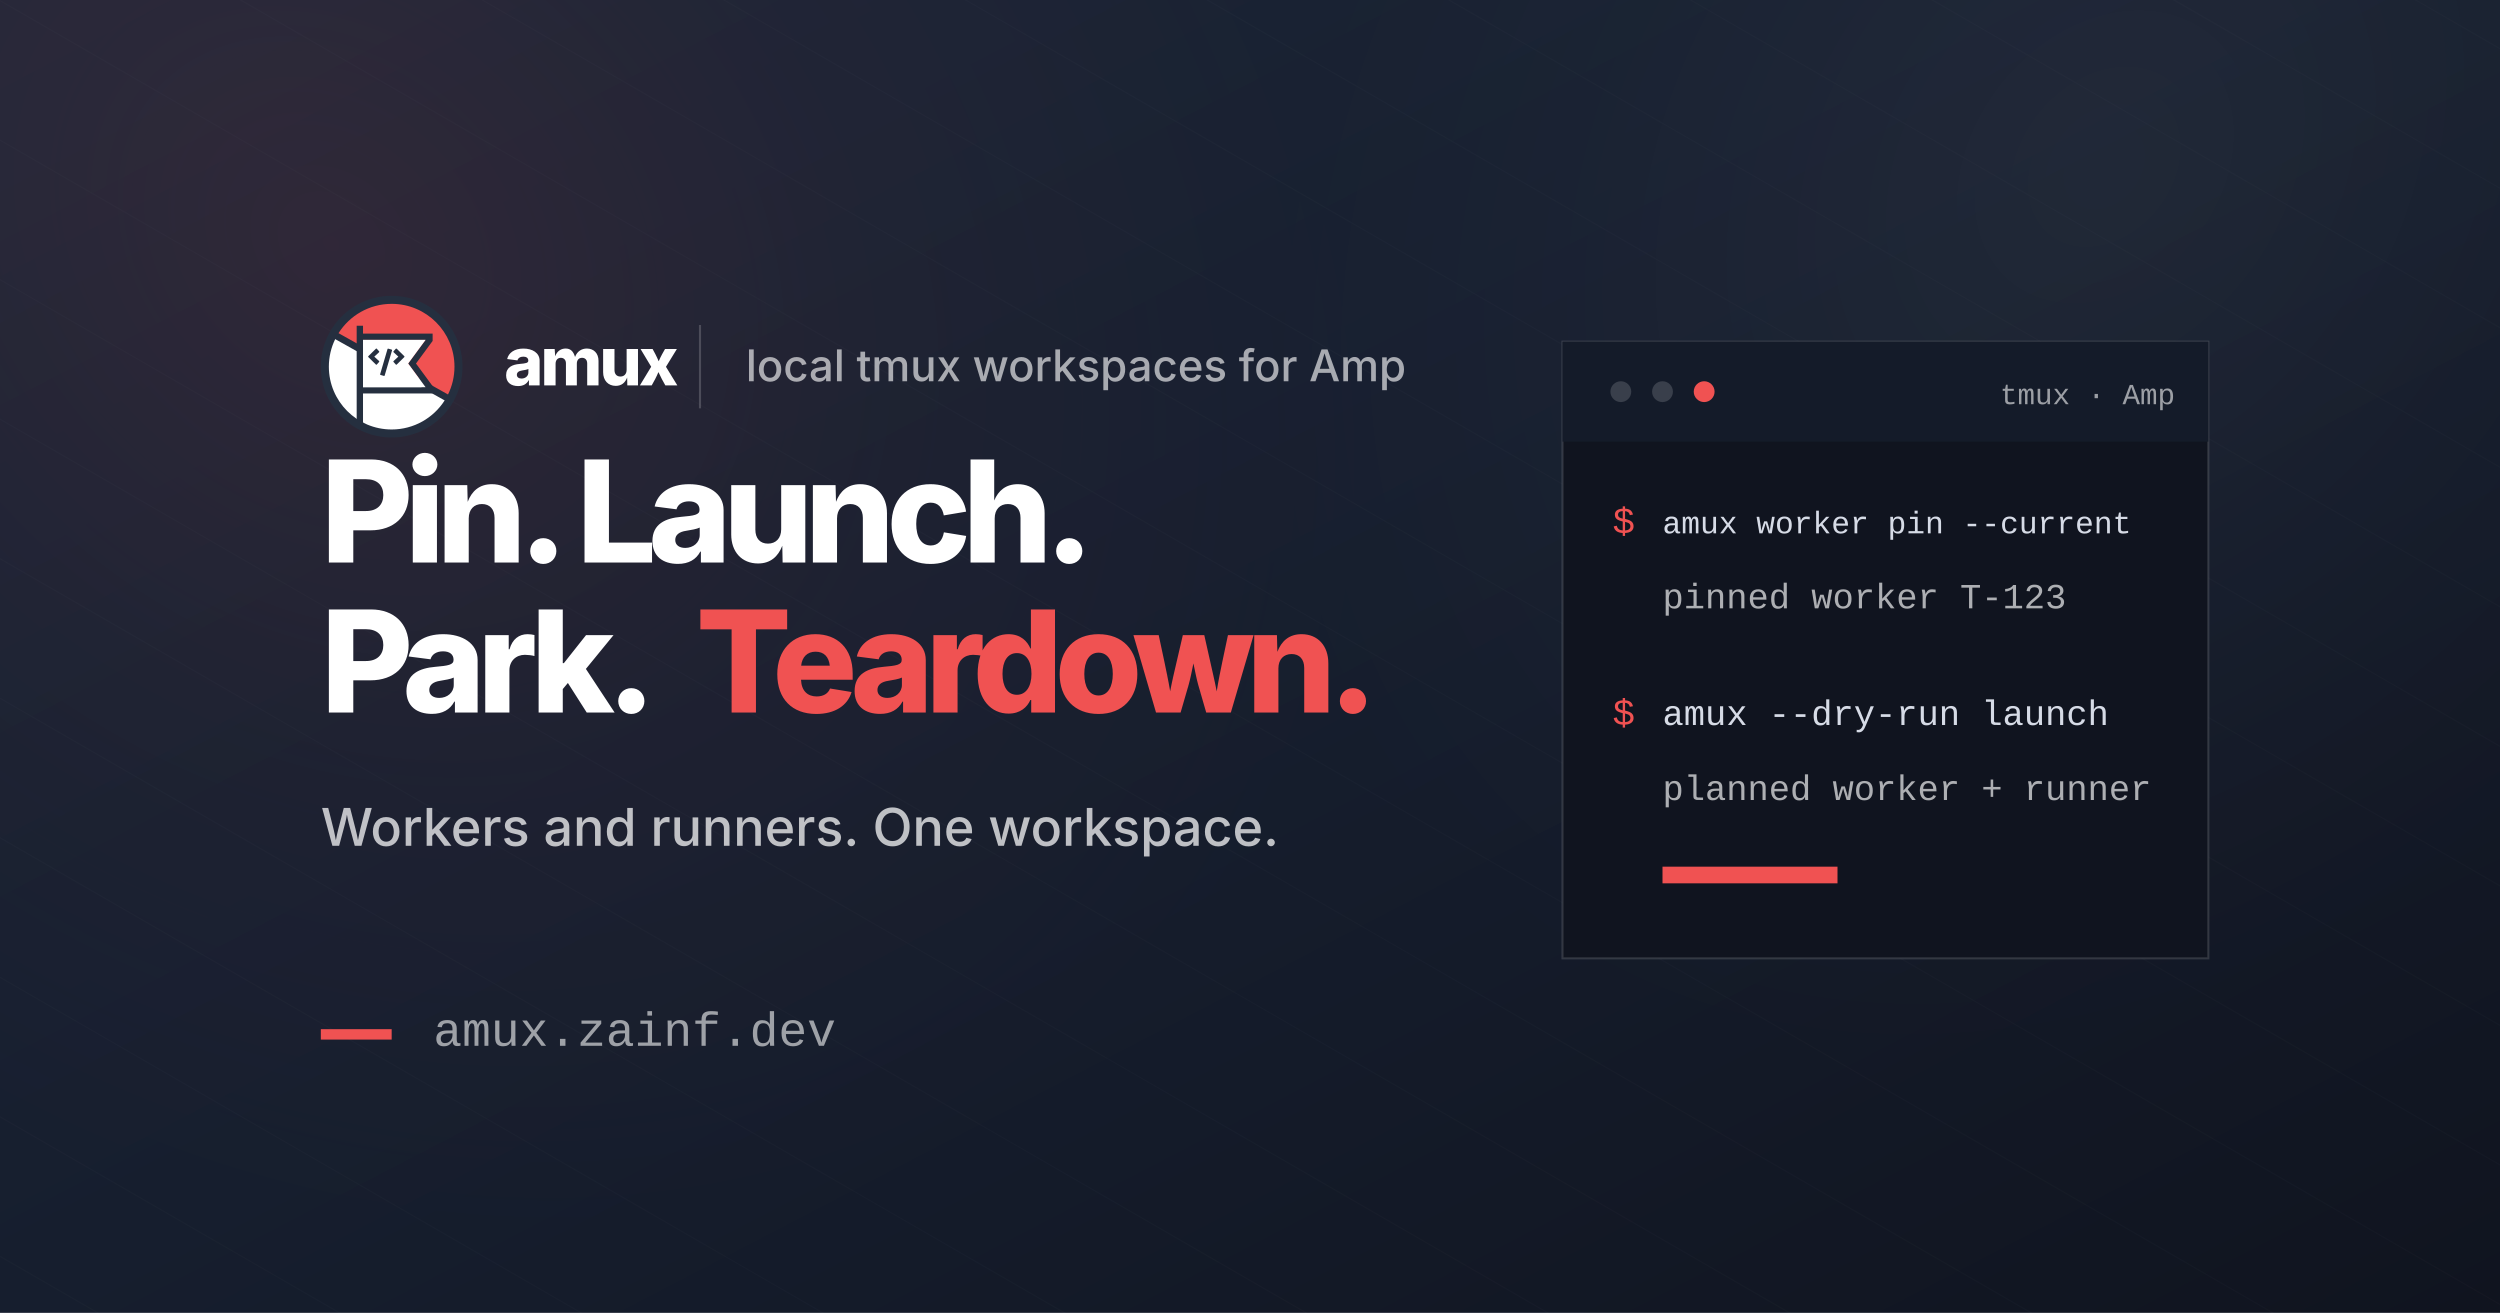
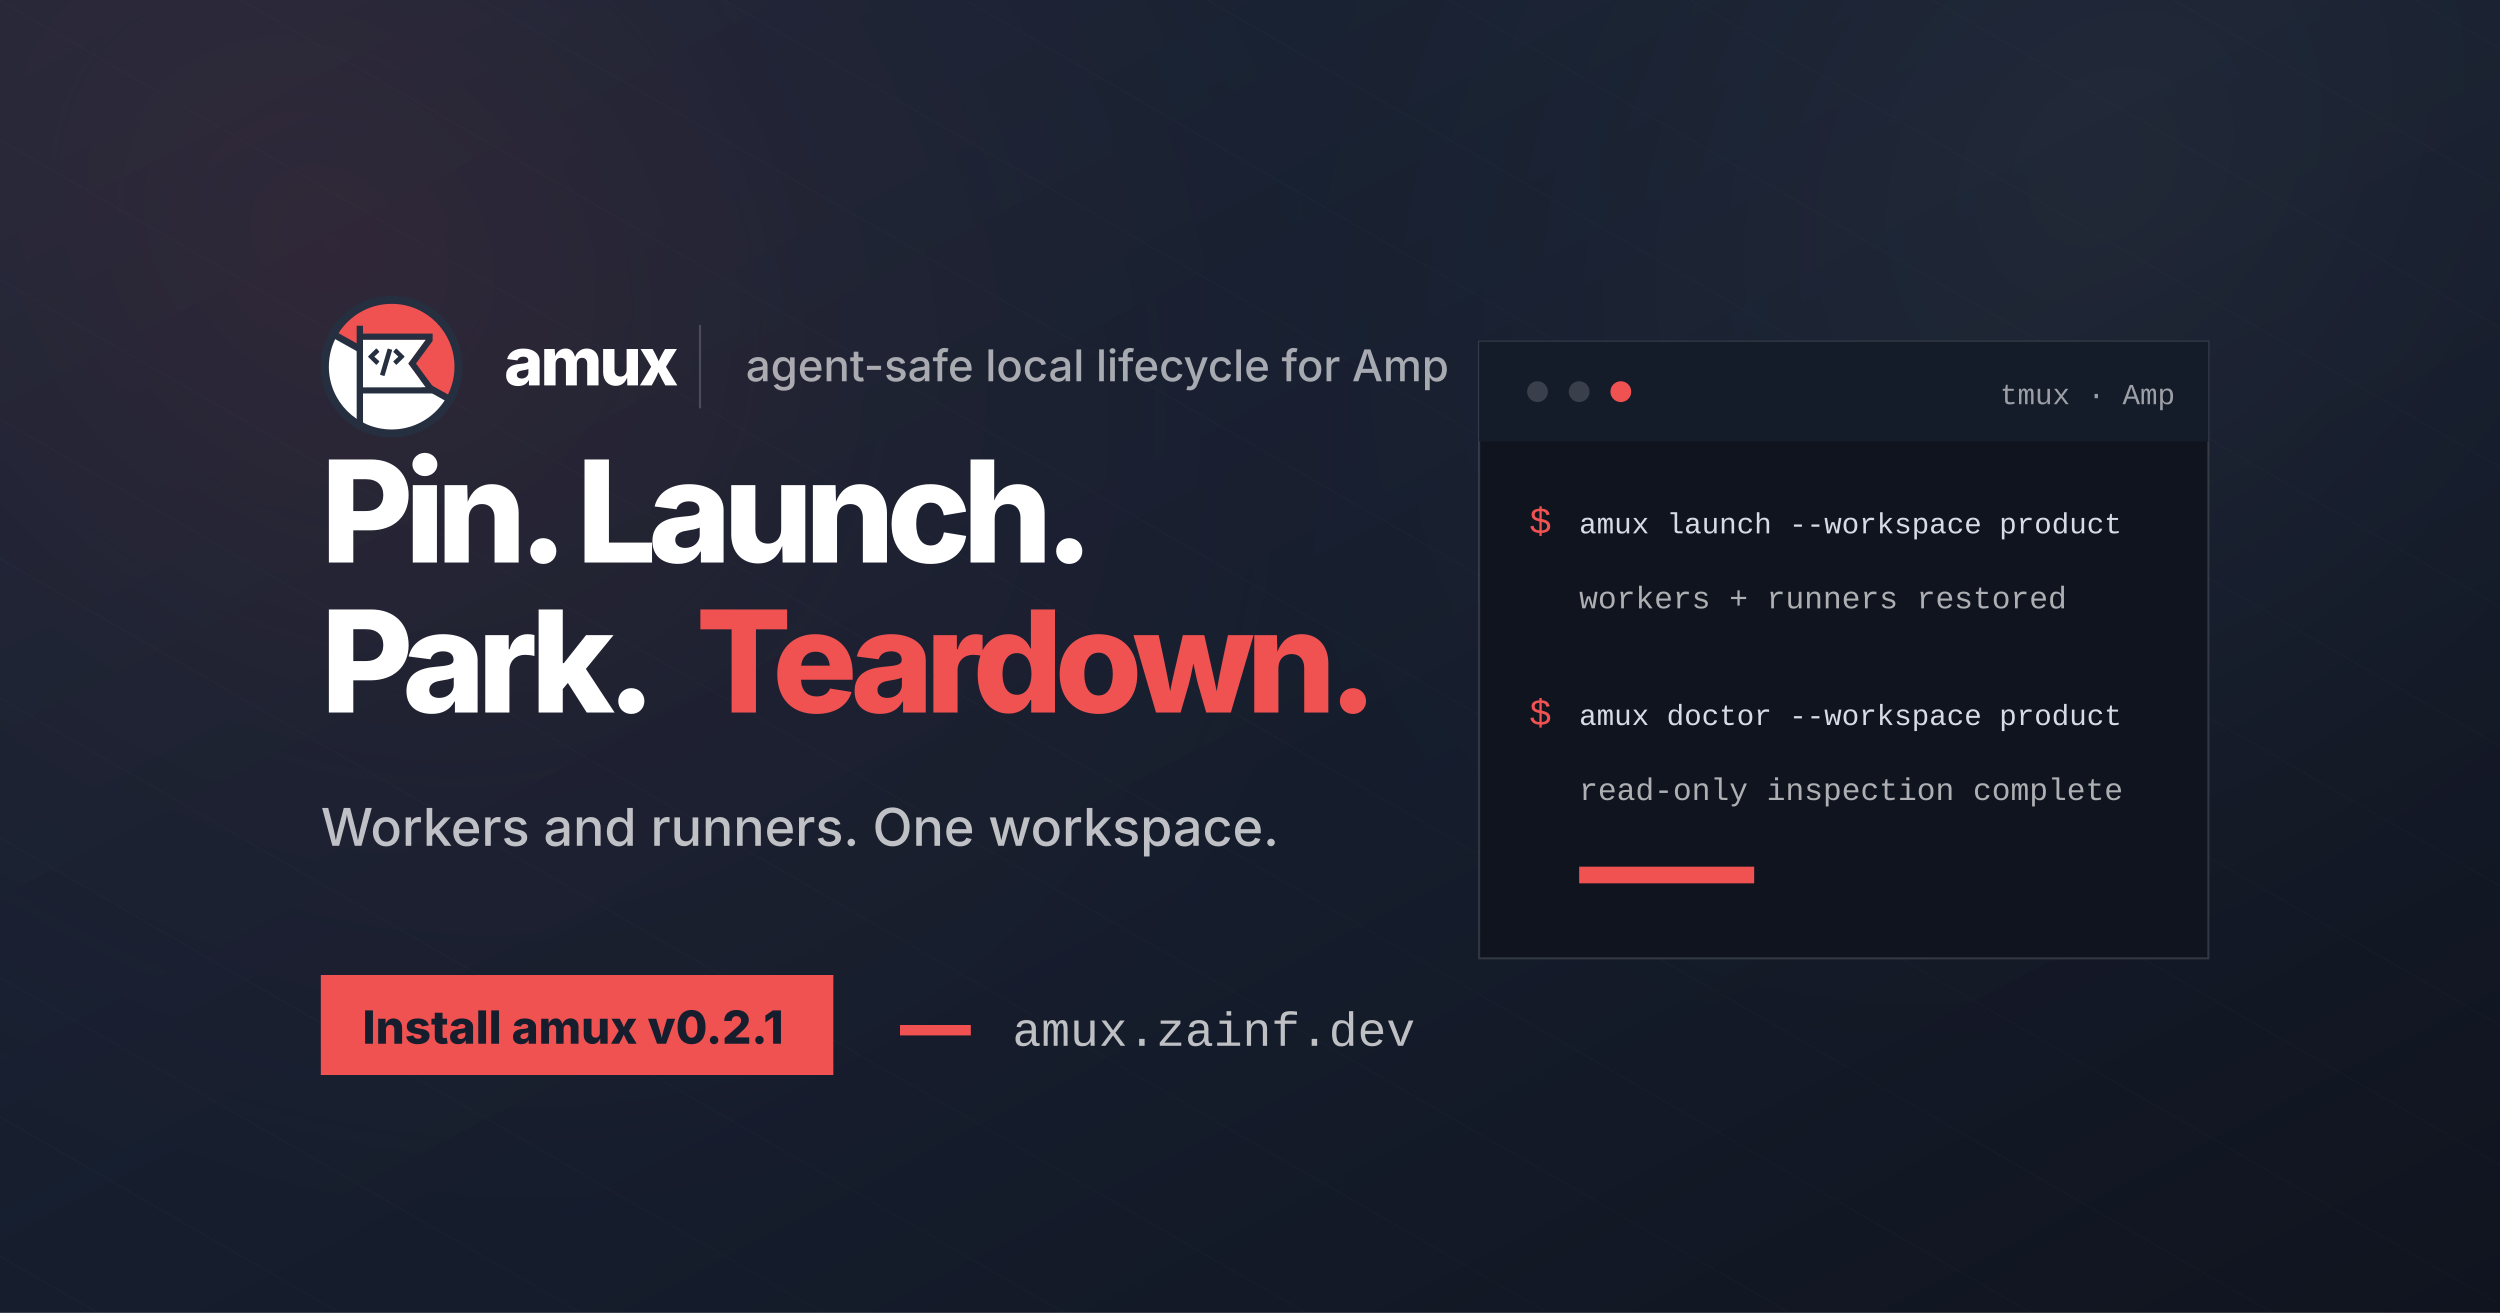
<svg xmlns="http://www.w3.org/2000/svg" width="1200" height="630" viewBox="0 0 1200 630" role="img" aria-labelledby="title desc">
  <defs>
    <linearGradient id="wash" x1="0" y1="0" x2="1" y2="1">
      <stop offset="0" stop-color="#1d2638" />
      <stop offset="0.5" stop-color="#161e2e" />
      <stop offset="1" stop-color="#10141f" />
    </linearGradient>
    <radialGradient id="red-glow" cx="0" cy="0" r="1" gradientUnits="userSpaceOnUse" gradientTransform="translate(158 116) rotate(40) scale(540 430)">
      <stop offset="0" stop-color="#f05252" stop-opacity="0.36" />
      <stop offset="0.55" stop-color="#f05252" stop-opacity="0.1" />
      <stop offset="1" stop-color="#f05252" stop-opacity="0" />
    </radialGradient>
    <radialGradient id="white-glow" cx="0" cy="0" r="1" gradientUnits="userSpaceOnUse" gradientTransform="translate(1010 80) rotate(128) scale(460 360)">
      <stop offset="0" stop-color="#ffffff" stop-opacity="0.16" />
      <stop offset="0.65" stop-color="#ffffff" stop-opacity="0.04" />
      <stop offset="1" stop-color="#ffffff" stop-opacity="0" />
    </radialGradient>
    <pattern id="mesh" width="58" height="58" patternUnits="userSpaceOnUse" patternTransform="rotate(30)">
      <path d="M0 0H58" stroke="#ffffff" stroke-opacity="0.16" stroke-width="1" />
    </pattern>
    <filter id="shadow" x="70" y="44" width="1060" height="548" color-interpolation-filters="sRGB">
      <feDropShadow dx="0" dy="28" stdDeviation="34" flood-color="#000000" flood-opacity="0.42" />
    </filter>
  </defs>
  <rect width="1200" height="630" fill="#161e2e" />
  <rect width="1200" height="630" fill="url(#wash)" />
  <rect width="1200" height="630" fill="url(#red-glow)" />
  <rect width="1200" height="630" fill="url(#white-glow)" />
  <rect width="1200" height="630" fill="url(#mesh)" opacity="0.34" />
  <rect width="1200" height="630" fill="url(#wash)" opacity="0.72" />
  <g filter="url(#shadow)">
    <rect x="86" y="78" width="1028" height="474" fill="#141b29" stroke="#ffffff" stroke-opacity="0.12" />
    <rect x="112" y="104" width="976" height="422" fill="#161e2e" stroke="#ffffff" stroke-opacity="0.08" />
  </g>
  <g transform="translate(154 142)">
    <g transform="scale(0.425)">
      <path d="M80 154.217C120.989 154.217 154.217 120.989 154.217 80C154.217 39.011 120.989 5.783 80 5.783C39.011 5.783 5.783 39.011 5.783 80C5.783 120.989 39.011 154.217 80 154.217Z" fill="#ffffff" />
      <path d="M152.064 80.719C151.935 92.461 149.109 103.593 144.189 113.504L17.844 42.81C30.994 21.951 53.953 7.94 79.934 7.651C120.219 7.202 152.513 39.916 152.064 80.719Z" fill="#f05252" />
      <path d="M160 80C160 124.183 124.183 160 80 160C35.817 160 0 124.183 0 80C0 35.817 35.817 0 80 0C124.183 0 160 35.817 160 80ZM143.63 111.4C148.31 101.934 150.94 91.274 150.94 80C150.94 40.821 119.179 9.06 80 9.06C54.733 9.06 32.551 22.27 19.984 42.16L143.63 111.4ZM139.841 118.116C127.243 137.852 105.15 150.94 80 150.94C40.821 150.94 9.06 119.179 9.06 80C9.06 68.842 11.636 58.286 16.226 48.893L139.841 118.116Z" fill="#252f3f" fill-rule="evenodd" />
      <path d="M40.482 33.735V143.615H47.631V110.276H126.265V101.99L107.465 76.455L126.265 50.921V42.635H47.631V33.735H40.482ZM118.258 49.755L98.6 76.455L118.258 103.156H47.631V49.755H118.258Z" fill="#252f3f" />
      <path d="M118.259 49.755L98.6 76.455L118.259 103.155H47.631V49.755H118.259Z" fill="#ffffff" />
      <path d="M79.929 60.723C80.022 60.75 80.108 60.794 80.183 60.853C80.258 60.913 80.321 60.986 80.367 61.069C80.414 61.153 80.443 61.245 80.454 61.339C80.464 61.434 80.456 61.53 80.429 61.621L72.115 89.948C72.088 90.04 72.044 90.125 71.984 90.2C71.924 90.274 71.849 90.336 71.765 90.382C71.681 90.428 71.588 90.457 71.493 90.467C71.397 90.477 71.3 90.469 71.208 90.442L67.493 89.376C67.4 89.35 67.314 89.306 67.239 89.246C67.164 89.187 67.101 89.113 67.055 89.03C67.008 88.947 66.979 88.855 66.968 88.76C66.958 88.666 66.966 88.57 66.993 88.478L75.307 60.151C75.334 60.059 75.378 59.974 75.438 59.9C75.498 59.825 75.573 59.764 75.657 59.718C75.741 59.672 75.834 59.643 75.929 59.632C76.025 59.622 76.122 59.63 76.214 59.657L79.929 60.723Z" fill="#252f3f" />
      <path d="M94.228 68.132L85.7 59.72C85.562 59.585 85.379 59.513 85.19 59.518C85.002 59.524 84.824 59.608 84.694 59.751L82.119 62.64C82.054 62.713 82.004 62.799 81.971 62.893C81.938 62.987 81.924 63.086 81.928 63.186C81.933 63.286 81.956 63.384 81.997 63.474C82.038 63.564 82.096 63.644 82.167 63.711L87.527 68.676L82.166 73.635C82.094 73.701 82.036 73.781 81.994 73.871C81.953 73.961 81.929 74.059 81.925 74.159C81.92 74.259 81.935 74.359 81.968 74.453C82.002 74.547 82.053 74.633 82.118 74.705L84.692 77.592C84.756 77.664 84.832 77.723 84.918 77.764C85.003 77.804 85.094 77.827 85.188 77.831C85.281 77.834 85.375 77.818 85.462 77.784C85.55 77.749 85.63 77.697 85.698 77.63L94.226 69.223C94.298 69.154 94.355 69.07 94.395 68.976C94.434 68.882 94.454 68.781 94.454 68.678C94.454 68.576 94.434 68.474 94.395 68.38C94.356 68.286 94.299 68.202 94.228 68.132Z" fill="#252f3f" />
      <path d="M63.213 59.754L65.787 62.642C65.853 62.715 65.904 62.801 65.938 62.895C65.971 62.989 65.986 63.089 65.981 63.19C65.977 63.29 65.953 63.388 65.911 63.479C65.869 63.569 65.81 63.649 65.738 63.715L60.376 68.676L65.739 73.635C65.811 73.701 65.868 73.781 65.91 73.871C65.951 73.962 65.974 74.059 65.979 74.159C65.983 74.259 65.968 74.359 65.936 74.453C65.903 74.546 65.852 74.632 65.787 74.705L63.213 77.593C63.149 77.666 63.072 77.724 62.987 77.765C62.902 77.806 62.81 77.828 62.716 77.831C62.622 77.834 62.529 77.817 62.442 77.782C62.354 77.746 62.274 77.693 62.207 77.625L53.678 69.215C53.607 69.146 53.55 69.061 53.511 68.968C53.472 68.874 53.452 68.773 53.452 68.67C53.452 68.568 53.472 68.467 53.511 68.373C53.55 68.28 53.607 68.195 53.678 68.126L62.207 59.723C62.275 59.655 62.355 59.602 62.442 59.567C62.529 59.532 62.622 59.515 62.716 59.518C62.809 59.521 62.901 59.543 62.987 59.584C63.072 59.624 63.149 59.682 63.213 59.754Z" fill="#252f3f" />
    </g>
    <text x="88" y="43" font-family="Inter, ui-sans-serif, system-ui, -apple-system, BlinkMacSystemFont, Segoe UI, sans-serif" font-size="32" font-weight="800" letter-spacing="-1.4" fill="#ffffff">amux</text>
    <path d="M182 14V54" stroke="#ffffff" stroke-opacity="0.18" />
-     <text x="204" y="41" font-family="Inter, ui-sans-serif, system-ui, -apple-system, BlinkMacSystemFont, Segoe UI, sans-serif" font-size="21" font-weight="500" fill="#ffffff" opacity="0.62">local tmux workspaces for Amp</text>
+     <text x="204" y="41" font-family="Inter, ui-sans-serif, system-ui, -apple-system, BlinkMacSystemFont, Segoe UI, sans-serif" font-size="21" font-weight="500" fill="#ffffff" opacity="0.62">agent-safe local lifecycle for Amp</text>
  </g>
  <g transform="translate(154 270)">
    <text font-family="Inter, ui-sans-serif, system-ui, -apple-system, BlinkMacSystemFont, Segoe UI, sans-serif" font-size="68" font-weight="800" letter-spacing="-4" fill="#ffffff">Pin. Launch.</text>
    <text y="72" font-family="Inter, ui-sans-serif, system-ui, -apple-system, BlinkMacSystemFont, Segoe UI, sans-serif" font-size="68" font-weight="800" letter-spacing="-4" fill="#ffffff">Park. </text>
    <text x="180" y="72" font-family="Inter, ui-sans-serif, system-ui, -apple-system, BlinkMacSystemFont, Segoe UI, sans-serif" font-size="68" font-weight="800" letter-spacing="-4" fill="#f05252">Teardown.</text>
    <text y="136" font-family="Inter, ui-sans-serif, system-ui, -apple-system, BlinkMacSystemFont, Segoe UI, sans-serif" font-size="25" font-weight="500" fill="#ffffff" opacity="0.72">Workers and runners. One workspace.</text>
  </g>
-   <g transform="translate(750 164)">
-     <rect width="310" height="296" fill="#10141f" stroke="#ffffff" stroke-opacity="0.14" />
-     <rect width="310" height="48" fill="#141b29" />
+   <g transform="translate(710 164)">
+     <rect width="350" height="296" fill="#10141f" stroke="#ffffff" stroke-opacity="0.14" />
+     <rect width="350" height="48" fill="#141b29" />
    <circle cx="28" cy="24" r="5" fill="#ffffff" opacity="0.16" />
    <circle cx="48" cy="24" r="5" fill="#ffffff" opacity="0.16" />
    <circle cx="68" cy="24" r="5" fill="#f05252" />
-     <text x="210" y="30" font-family="SFMono-Regular, Consolas, Liberation Mono, Menlo, monospace" font-size="14" fill="#ffffff" opacity="0.58">tmux · Amp</text>
+     <text x="250" y="30" font-family="SFMono-Regular, Consolas, Liberation Mono, Menlo, monospace" font-size="14" fill="#ffffff" opacity="0.58">tmux · Amp</text>
    <text x="24" y="92" font-family="SFMono-Regular, Consolas, Liberation Mono, Menlo, monospace" font-size="18" fill="#f05252">$</text>
-     <text x="48" y="92" font-family="SFMono-Regular, Consolas, Liberation Mono, Menlo, monospace" font-size="15" fill="#d6dbe6">amux worker pin --current</text>
-     <text x="48" y="128" font-family="SFMono-Regular, Consolas, Liberation Mono, Menlo, monospace" font-size="17" fill="#ffffff" opacity="0.66">pinned worker T-123</text>
+     <text x="48" y="92" font-family="SFMono-Regular, Consolas, Liberation Mono, Menlo, monospace" font-size="14" fill="#d6dbe6">amux launch --workspace product</text>
+     <text x="48" y="128" font-family="SFMono-Regular, Consolas, Liberation Mono, Menlo, monospace" font-size="15" fill="#ffffff" opacity="0.66">workers + runners restored</text>
    <text x="24" y="184" font-family="SFMono-Regular, Consolas, Liberation Mono, Menlo, monospace" font-size="18" fill="#f05252">$</text>
-     <text x="48" y="184" font-family="SFMono-Regular, Consolas, Liberation Mono, Menlo, monospace" font-size="17" fill="#d6dbe6">amux --dry-run launch</text>
-     <text x="48" y="220" font-family="SFMono-Regular, Consolas, Liberation Mono, Menlo, monospace" font-size="17" fill="#ffffff" opacity="0.66">planned worker + runner</text>
+     <text x="48" y="184" font-family="SFMono-Regular, Consolas, Liberation Mono, Menlo, monospace" font-size="14" fill="#d6dbe6">amux doctor --workspace product</text>
+     <text x="48" y="220" font-family="SFMono-Regular, Consolas, Liberation Mono, Menlo, monospace" font-size="15" fill="#ffffff" opacity="0.66">read-only inspection complete</text>
    <rect x="48" y="252" width="84" height="8" fill="#f05252" />
  </g>
  <g transform="translate(154 494)">
-     <rect width="34" height="5" fill="#f05252" />
-     <text x="54" y="8" font-family="SFMono-Regular, Consolas, Liberation Mono, Menlo, monospace" font-size="23" fill="#ffffff" opacity="0.58">amux.zainf.dev</text>
+     <rect x="0" y="-26" width="246" height="48" fill="#f05252" />
+     <text x="20" y="7" font-family="Inter, ui-sans-serif, system-ui, -apple-system, BlinkMacSystemFont, Segoe UI, sans-serif" font-size="22" font-weight="800" fill="#161e2e">Install amux v0.2.1</text>
+     <rect x="278" y="-2" width="34" height="5" fill="#f05252" />
+     <text x="332" y="8" font-family="SFMono-Regular, Consolas, Liberation Mono, Menlo, monospace" font-size="23" fill="#ffffff" opacity="0.72">amux.zainf.dev</text>
  </g>
</svg>
